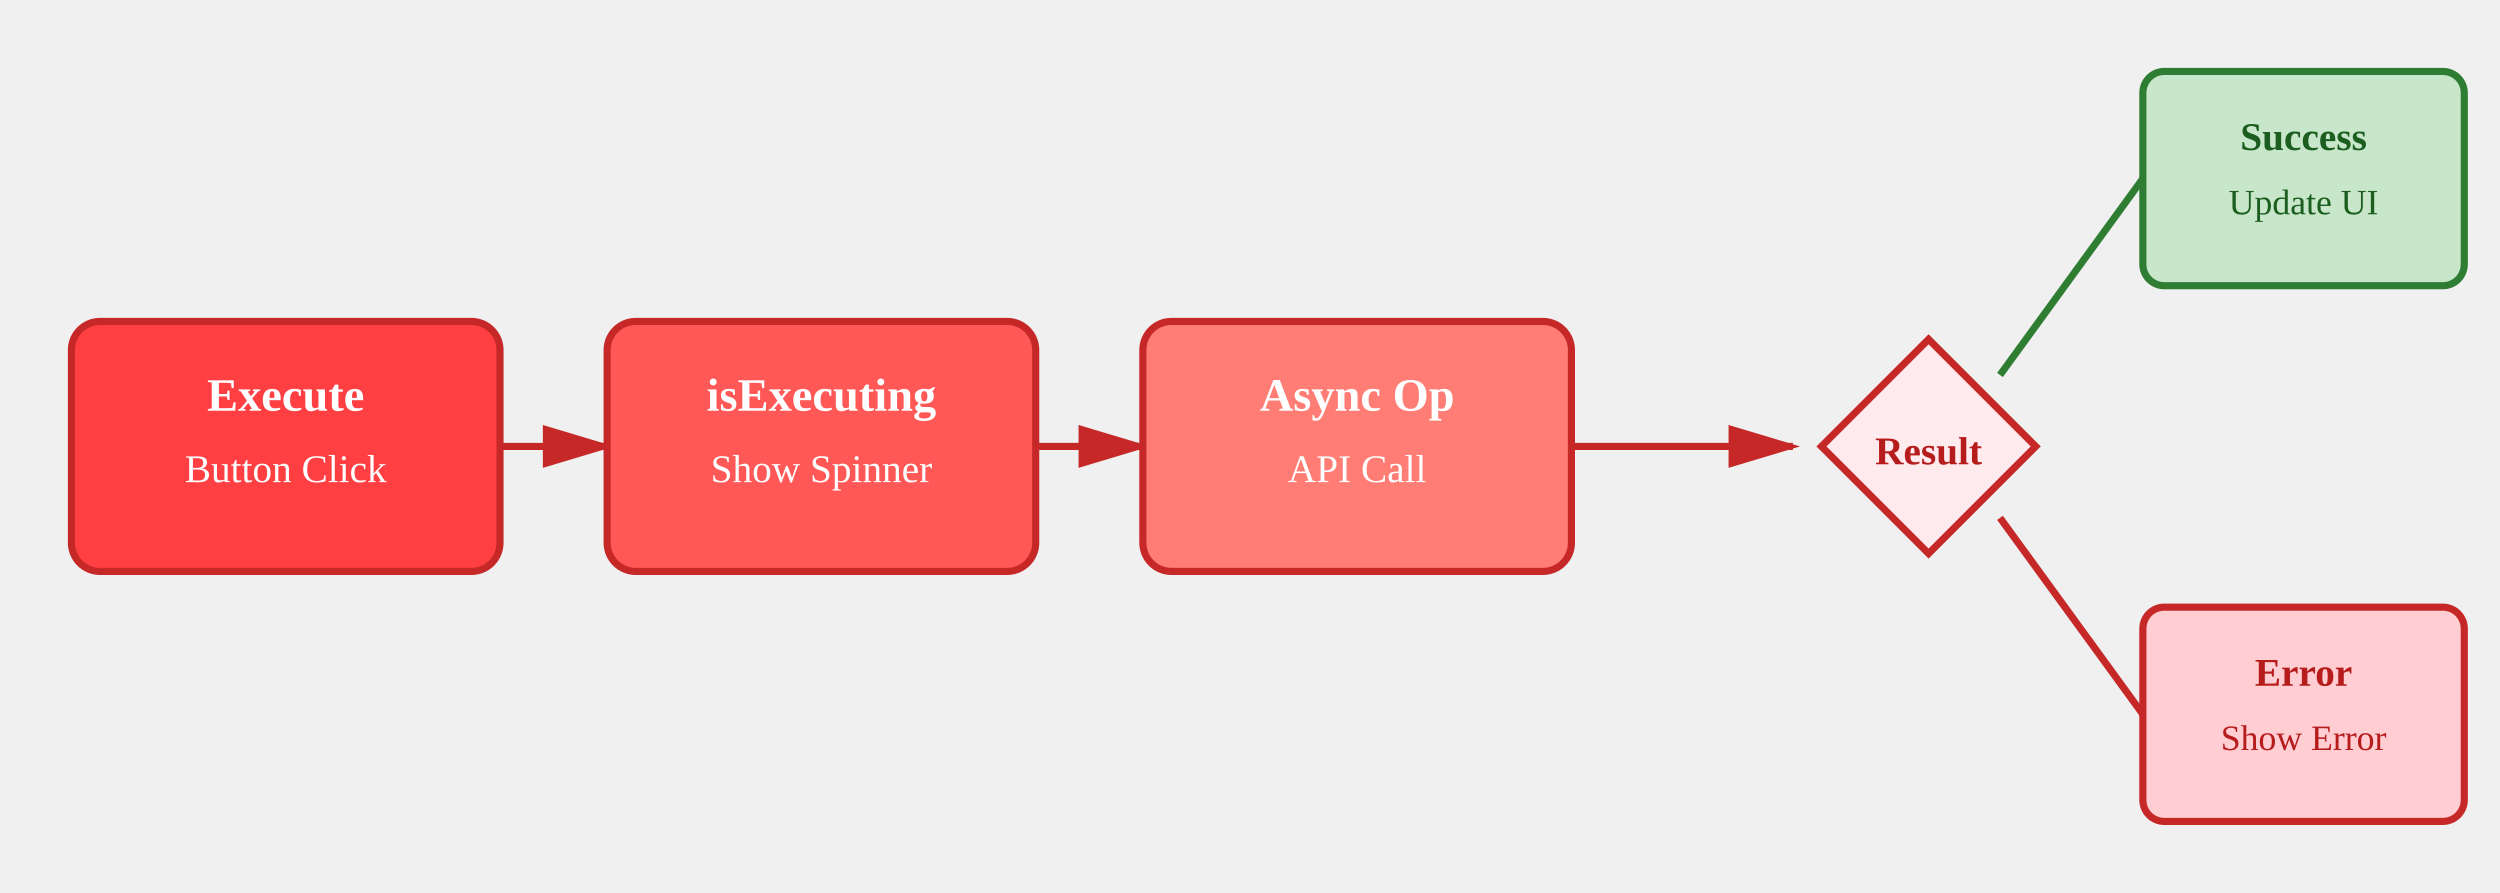
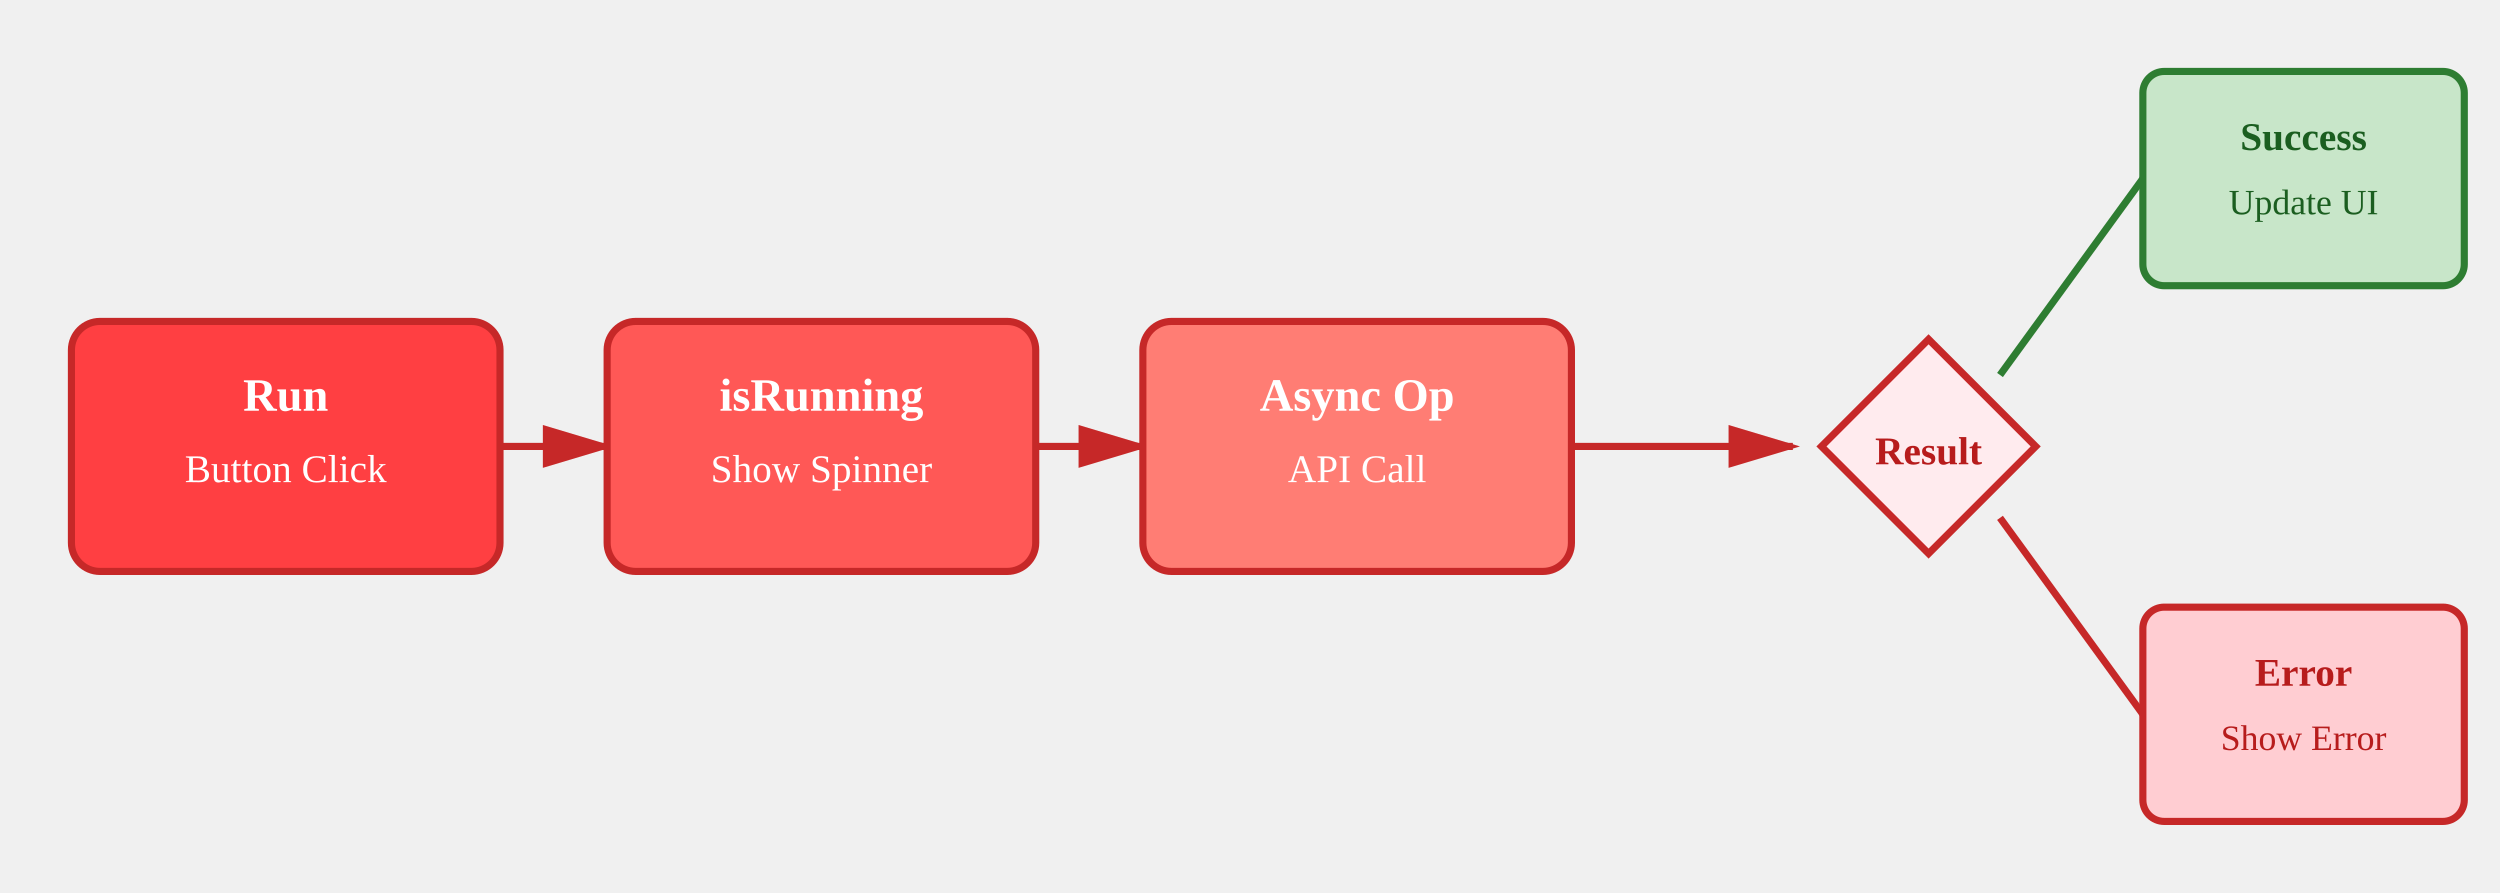
<svg xmlns="http://www.w3.org/2000/svg" viewBox="0 0 700 250">
  <defs>
    <marker id="arrow-red" markerWidth="10" markerHeight="10" refX="9" refY="3" orient="auto">
      <polygon points="0 0, 10 3, 0 6" fill="#C62828" />
    </marker>
  </defs>
  <rect x="20" y="90" width="120" height="70" rx="8" fill="#ff3f42" stroke="#C62828" stroke-width="2" />
-   <text x="80" y="115" text-anchor="middle" font-size="13" font-weight="bold" fill="white">Execute</text>
+   <text x="80" y="115" text-anchor="middle" font-size="13" font-weight="bold" fill="white">Run</text>
  <text x="80" y="135" text-anchor="middle" font-size="11" fill="white">Button Click</text>
  <line x1="140" y1="125" x2="170" y2="125" stroke="#C62828" stroke-width="2" marker-end="url(#arrow-red)" />
  <rect x="170" y="90" width="120" height="70" rx="8" fill="#ff5856" stroke="#C62828" stroke-width="2" />
-   <text x="230" y="115" text-anchor="middle" font-size="13" font-weight="bold" fill="white">isExecuting</text>
+   <text x="230" y="115" text-anchor="middle" font-size="13" font-weight="bold" fill="white">isRunning</text>
  <text x="230" y="135" text-anchor="middle" font-size="11" fill="white">Show Spinner</text>
  <line x1="290" y1="125" x2="320" y2="125" stroke="#C62828" stroke-width="2" marker-end="url(#arrow-red)" />
  <rect x="320" y="90" width="120" height="70" rx="8" fill="#ff7d74" stroke="#C62828" stroke-width="2" />
  <text x="380" y="115" text-anchor="middle" font-size="13" font-weight="bold" fill="white">Async Op</text>
  <text x="380" y="135" text-anchor="middle" font-size="11" fill="white">API Call</text>
  <line x1="440" y1="125" x2="502" y2="125" stroke="#C62828" stroke-width="2" marker-end="url(#arrow-red)" />
  <polygon points="510,125 540,95 570,125 540,155" fill="#ffebee" stroke="#C62828" stroke-width="2" />
  <text x="540" y="130" text-anchor="middle" font-size="11" fill="#B71C1C" font-weight="bold">Result</text>
  <line x1="560" y1="105" x2="600" y2="50" stroke="#2E7D32" stroke-width="2" />
  <rect x="600" y="20" width="90" height="60" rx="6" fill="#C8E6C9" stroke="#2E7D32" stroke-width="2" />
  <text x="645" y="42" text-anchor="middle" font-size="11" font-weight="bold" fill="#1B5E20">Success</text>
  <text x="645" y="60" text-anchor="middle" font-size="10" fill="#1B5E20">Update UI</text>
  <line x1="560" y1="145" x2="600" y2="200" stroke="#C62828" stroke-width="2" />
  <rect x="600" y="170" width="90" height="60" rx="6" fill="#FFCDD2" stroke="#C62828" stroke-width="2" />
  <text x="645" y="192" text-anchor="middle" font-size="11" font-weight="bold" fill="#B71C1C">Error</text>
  <text x="645" y="210" text-anchor="middle" font-size="10" fill="#B71C1C">Show Error</text>
</svg>
